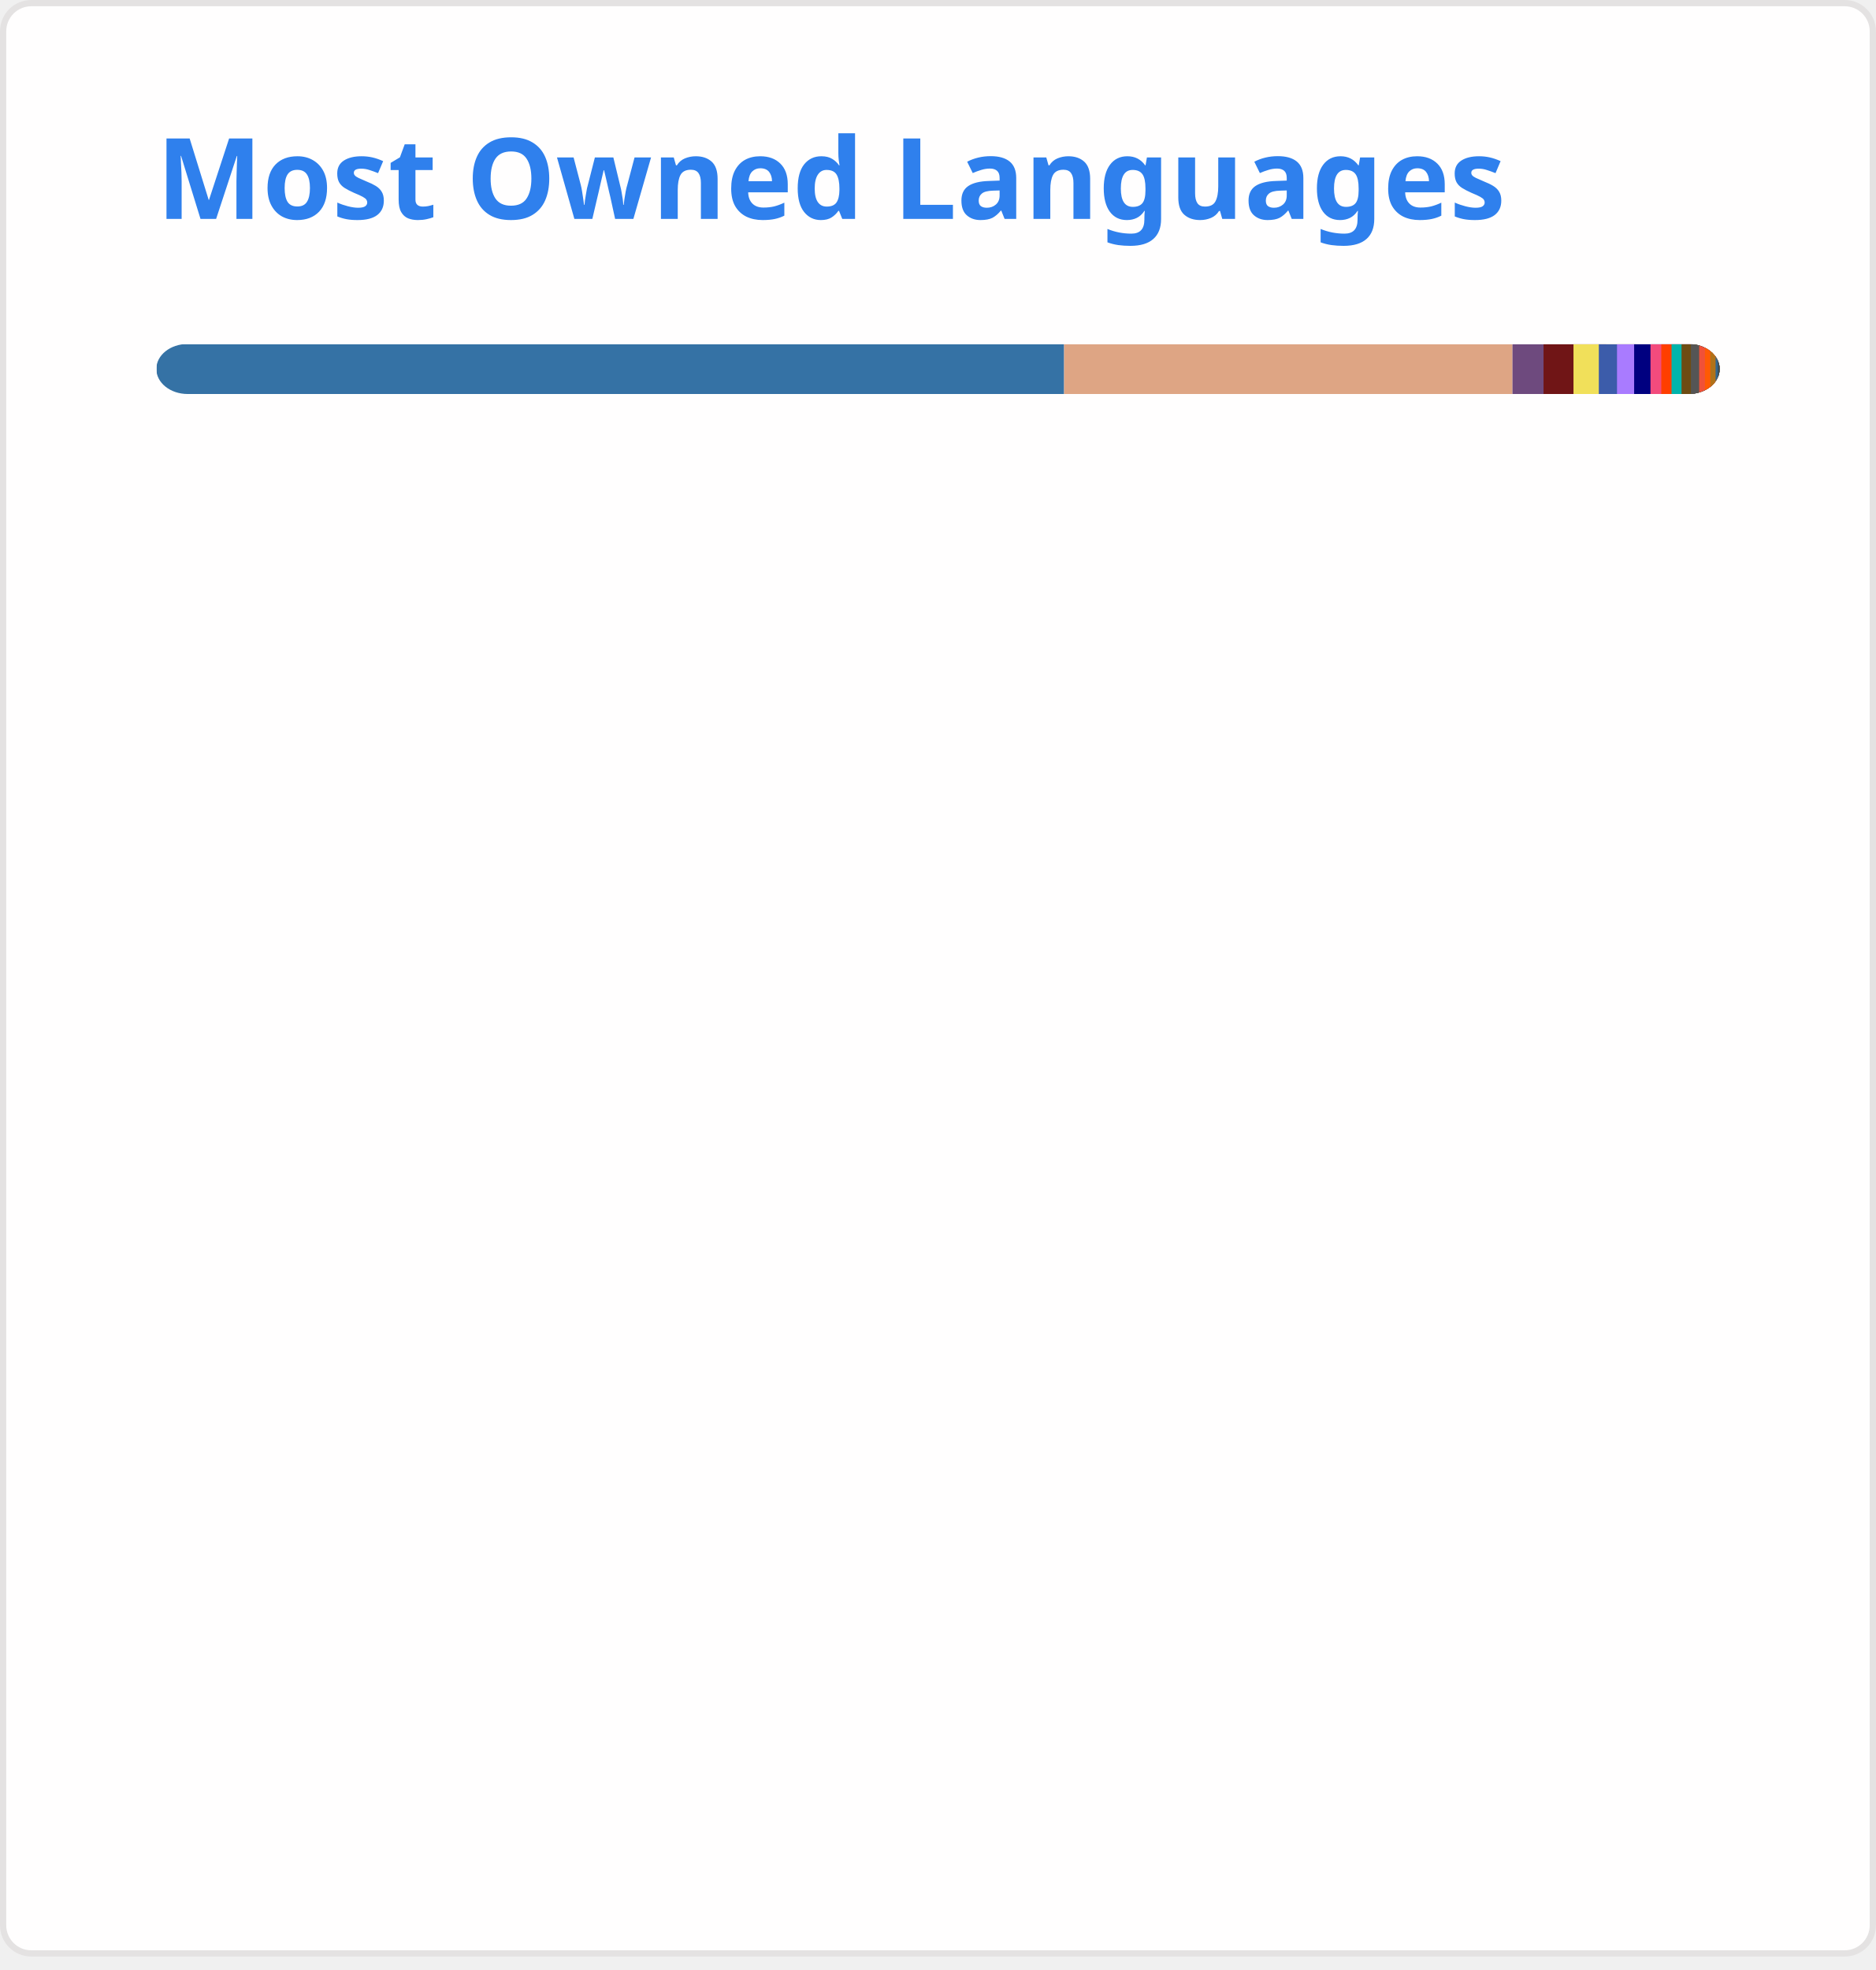
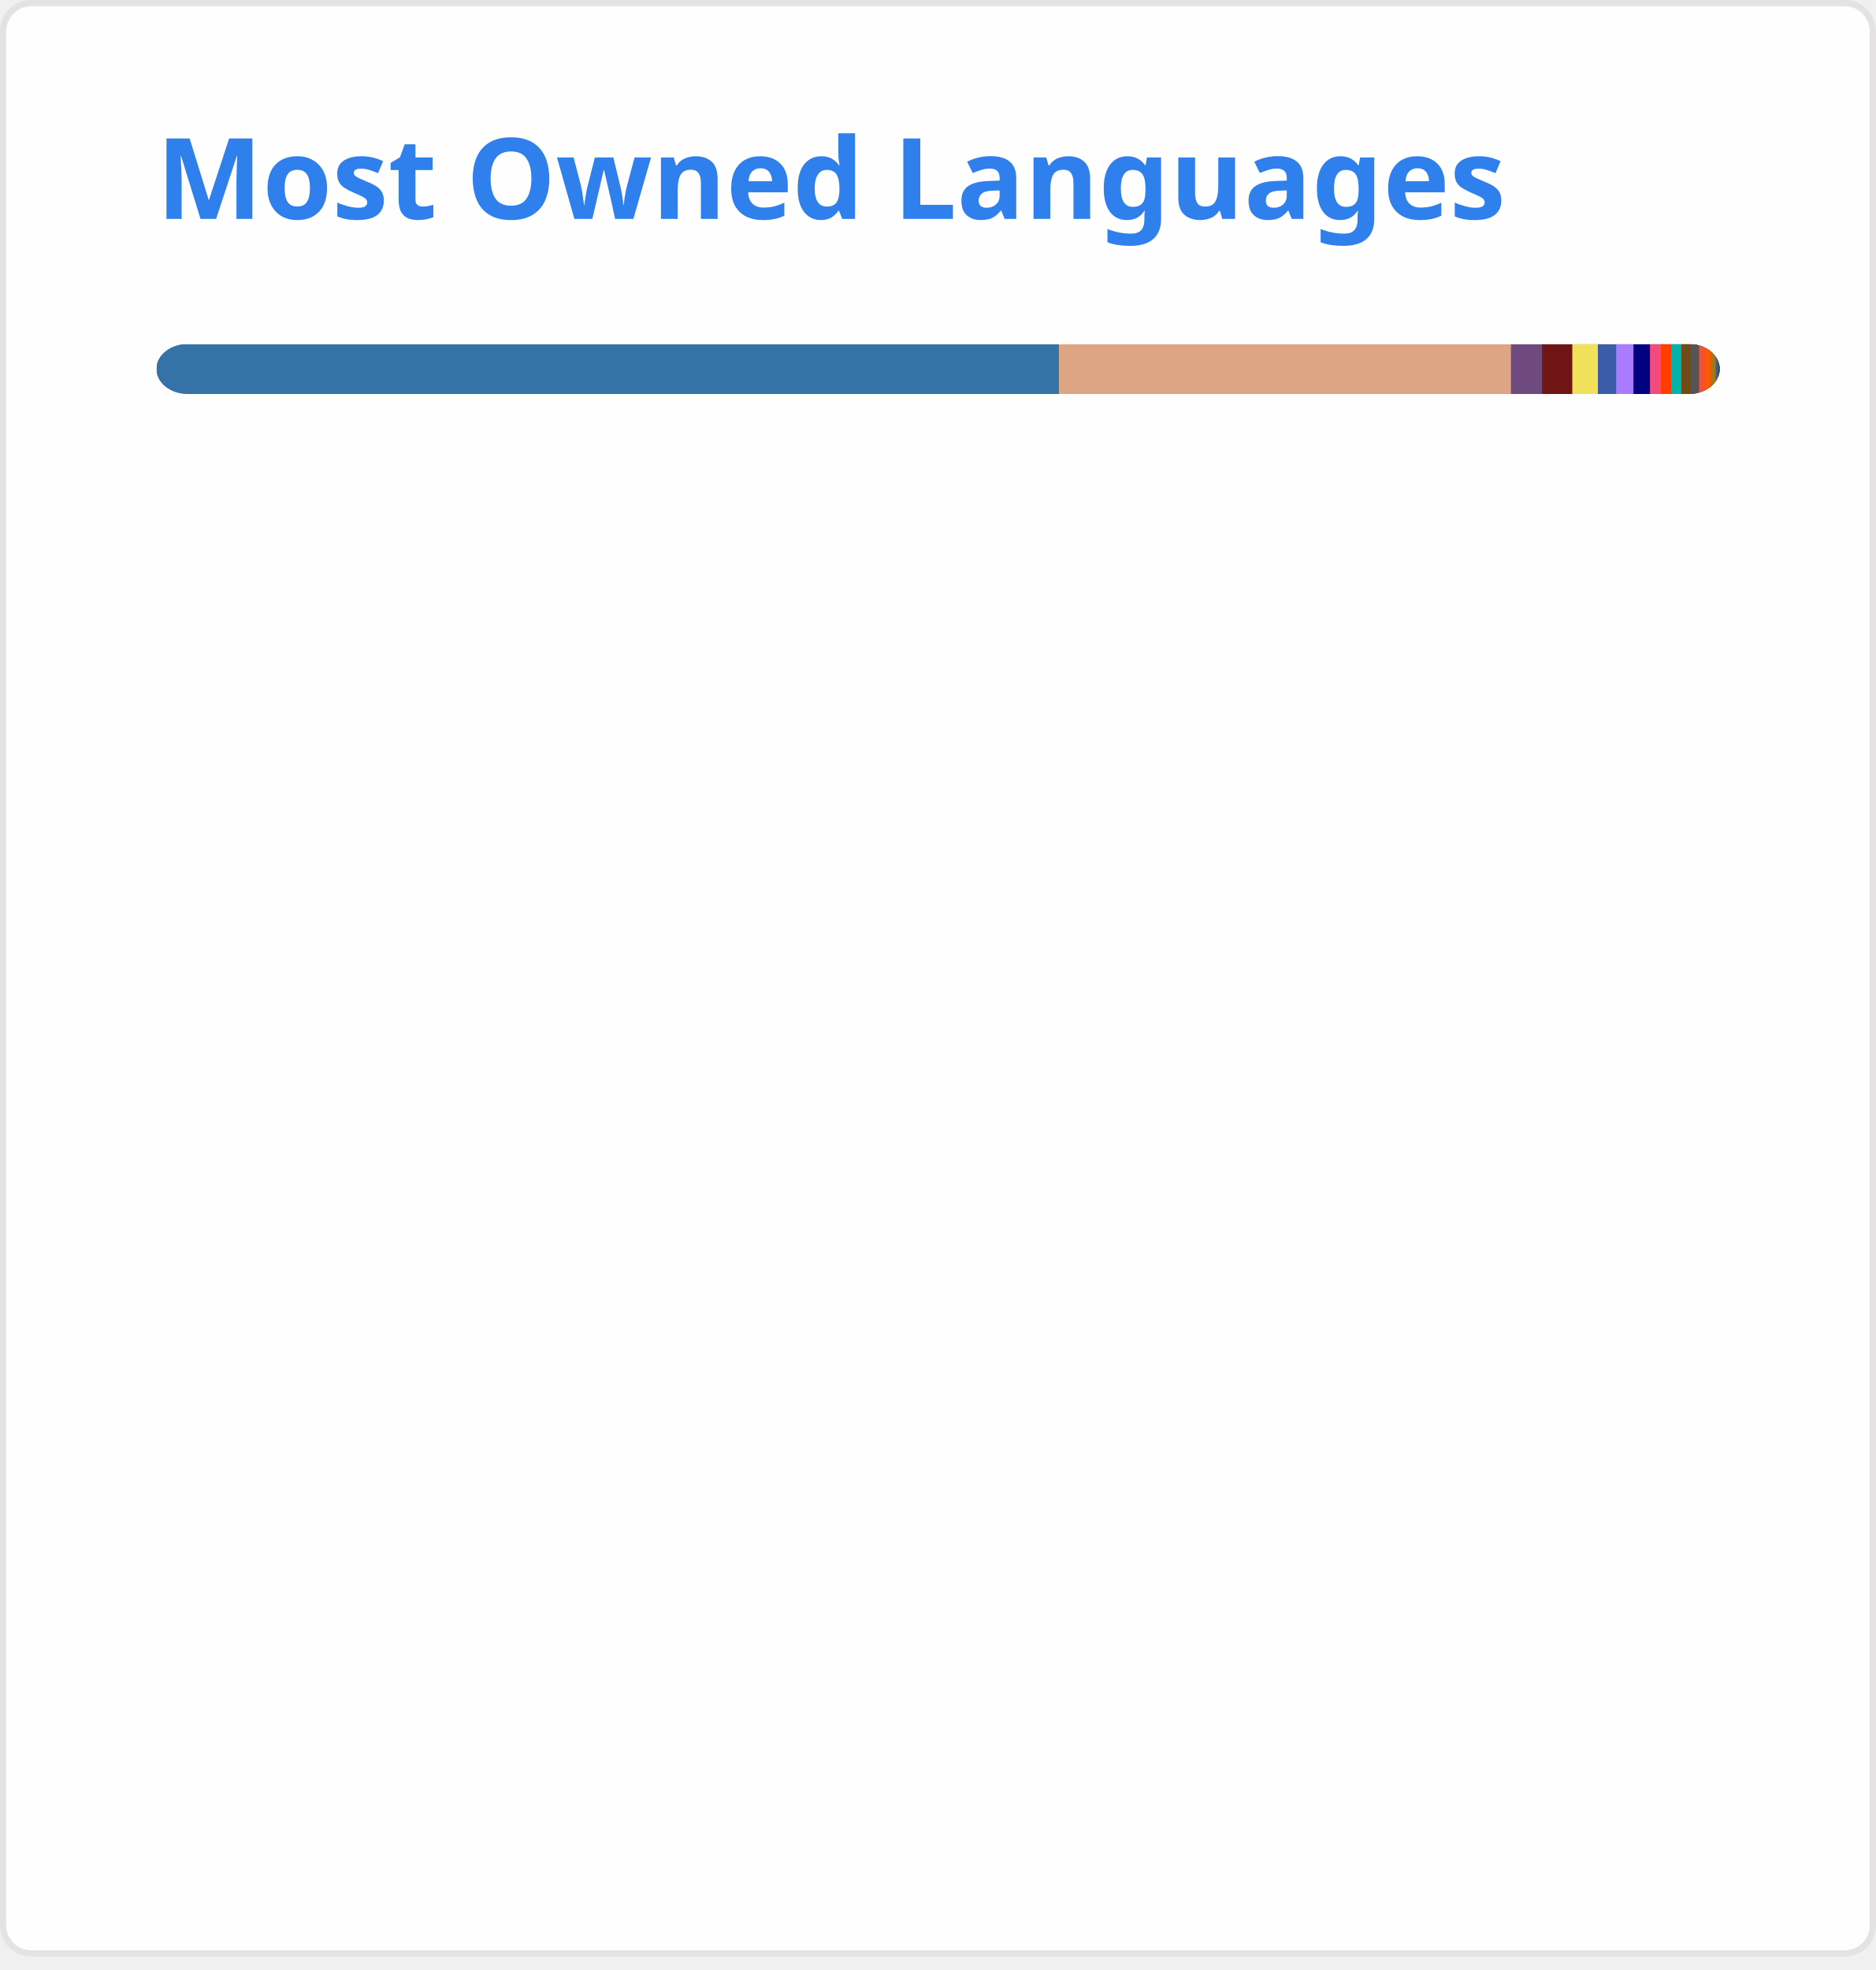
<svg xmlns="http://www.w3.org/2000/svg" width="300" height="315" viewBox="0 0 300 315" fill="none" role="img" aria-labelledby="descId">
  <style>
.header {
font: 600 18px 'Segoe UI', Ubuntu, Sans-Serif;
fill: #2f80ed;
animation: fadeInAnimation 0.8s ease-in-out forwards;
}
@supports(-moz-appearance: auto) {
/* Selector detects Firefox */
.header { font-size: 15.5px; }
}

@keyframes slideInAnimation {
from {
width: 0;
}
to {
width: calc(100%-100px);
}
}
@keyframes growWidthAnimation {
from {
width: 0;
}
to {
width: 100%;
}
}
.stat {
font: 600 14px 'Segoe UI', Ubuntu, "Helvetica Neue", Sans-Serif; fill: #434d58;
}
@supports(-moz-appearance: auto) {
/* Selector detects Firefox */
.stat { font-size:12px; }
}
.bold { font-weight: 700 }
.lang-name {
font: 400 11px "Segoe UI", Ubuntu, Sans-Serif;
fill: #434d58;
}
.stagger {
opacity: 0;
animation: fadeInAnimation 0.3s ease-in-out forwards;
}
#rect-mask rect{
animation: slideInAnimation 1s ease-in-out forwards;
}
.lang-progress{
animation: growWidthAnimation 0.6s ease-in-out forwards;
}



/* Animations */
@keyframes scaleInAnimation {
from {
transform: translate(-5px, 5px) scale(0);
}
to {
transform: translate(-5px, 5px) scale(1);
}
}
@keyframes fadeInAnimation {
from {
opacity: 0;
}
to {
opacity: 1;
}
}


</style>
  <rect data-testid="card-bg" x="0.5" y="0.5" rx="4.5" height="99%" stroke="#e4e2e2" width="299" fill="#fffefe" stroke-opacity="1" />
  <g data-testid="card-title" transform="translate(25, 35)">
    <g transform="translate(0, 0)">
      <text x="0" y="0" class="header" data-testid="header">Most Owned Languages</text>
    </g>
  </g>
  <g data-testid="main-card-body" transform="translate(0, 55)">
    <svg data-testid="lang-items" x="25">
      <mask id="rect-mask">
        <rect x="0" y="0" width="250" height="8" fill="white" rx="5" />
      </mask>
-       <rect mask="url(#rect-mask)" data-testid="lang-progress" x="0" y="0" width="145.17" height="8" fill="#3572A5" />
-       <rect mask="url(#rect-mask)" data-testid="lang-progress" x="145.17" y="0" width="71.7" height="8" fill="#dea584" />
-       <rect mask="url(#rect-mask)" data-testid="lang-progress" x="216.87" y="0" width="14.97" height="8" fill="#6e4a7e" />
-       <rect mask="url(#rect-mask)" data-testid="lang-progress" x="221.84" y="0" width="14.79" height="8" fill="#701516" />
-       <rect mask="url(#rect-mask)" data-testid="lang-progress" x="226.63" y="0" width="14.05" height="8" fill="#f1e05a" />
-       <rect mask="url(#rect-mask)" data-testid="lang-progress" x="230.68" y="0" width="12.91" height="8" fill="#3c5caa" />
-       <rect mask="url(#rect-mask)" data-testid="lang-progress" x="233.59" y="0" width="12.74" height="8" fill="#A97BFF" />
-       <rect mask="url(#rect-mask)" data-testid="lang-progress" x="236.33" y="0" width="12.61" height="8" fill="#000080" />
-       <rect mask="url(#rect-mask)" data-testid="lang-progress" x="238.94" y="0" width="11.73" height="8" fill="#f34b7d" />
-       <rect mask="url(#rect-mask)" data-testid="lang-progress" x="240.67" y="0" width="11.64" height="8" fill="#ff3e00" />
-       <rect mask="url(#rect-mask)" data-testid="lang-progress" x="242.31" y="0" width="11.6" height="8" fill="#00B4AB" />
-       <rect mask="url(#rect-mask)" data-testid="lang-progress" x="243.91" y="0" width="11.5" height="8" fill="#6E4C13" />
-       <rect mask="url(#rect-mask)" data-testid="lang-progress" x="245.41" y="0" width="11.32" height="8" fill="#555555" />
-       <rect mask="url(#rect-mask)" data-testid="lang-progress" x="246.73" y="0" width="10.92" height="8" fill="#F05138" />
-       <rect mask="url(#rect-mask)" data-testid="lang-progress" x="247.65" y="0" width="10.86" height="8" fill="#ff5a03" />
-       <rect mask="url(#rect-mask)" data-testid="lang-progress" x="248.51" y="0" width="10.84" height="8" fill="#b07219" />
-       <rect mask="url(#rect-mask)" data-testid="lang-progress" x="249.35" y="0" width="10.36" height="8" fill="#336790" />
-       <rect mask="url(#rect-mask)" data-testid="lang-progress" x="249.71" y="0" width="10.3" height="8" fill="#384d54" />
+       <rect mask="url(#rect-mask)" data-testid="lang-progress" x="0" y="0" width="144.34" height="8" fill="#3572A5" />
+       <rect mask="url(#rect-mask)" data-testid="lang-progress" x="144.34" y="0" width="72.26" height="8" fill="#dea584" />
+       <rect mask="url(#rect-mask)" data-testid="lang-progress" x="216.6" y="0" width="15.01" height="8" fill="#6e4a7e" />
+       <rect mask="url(#rect-mask)" data-testid="lang-progress" x="221.61" y="0" width="14.83" height="8" fill="#701516" />
+       <rect mask="url(#rect-mask)" data-testid="lang-progress" x="226.44" y="0" width="14.09" height="8" fill="#f1e05a" />
+       <rect mask="url(#rect-mask)" data-testid="lang-progress" x="230.53" y="0" width="12.93" height="8" fill="#3c5caa" />
+       <rect mask="url(#rect-mask)" data-testid="lang-progress" x="233.46" y="0" width="12.76" height="8" fill="#A97BFF" />
+       <rect mask="url(#rect-mask)" data-testid="lang-progress" x="236.22" y="0" width="12.64" height="8" fill="#000080" />
+       <rect mask="url(#rect-mask)" data-testid="lang-progress" x="238.86" y="0" width="11.74" height="8" fill="#f34b7d" />
+       <rect mask="url(#rect-mask)" data-testid="lang-progress" x="240.6" y="0" width="11.66" height="8" fill="#ff3e00" />
+       <rect mask="url(#rect-mask)" data-testid="lang-progress" x="242.26" y="0" width="11.61" height="8" fill="#00B4AB" />
+       <rect mask="url(#rect-mask)" data-testid="lang-progress" x="243.87" y="0" width="11.51" height="8" fill="#6E4C13" />
+       <rect mask="url(#rect-mask)" data-testid="lang-progress" x="245.38" y="0" width="11.33" height="8" fill="#555555" />
+       <rect mask="url(#rect-mask)" data-testid="lang-progress" x="246.71" y="0" width="10.93" height="8" fill="#F05138" />
+       <rect mask="url(#rect-mask)" data-testid="lang-progress" x="247.64" y="0" width="10.87" height="8" fill="#ff5a03" />
+       <rect mask="url(#rect-mask)" data-testid="lang-progress" x="248.51" y="0" width="10.85" height="8" fill="#b07219" />
+       <rect mask="url(#rect-mask)" data-testid="lang-progress" x="249.36" y="0" width="10.36" height="8" fill="#336790" />
+       <rect mask="url(#rect-mask)" data-testid="lang-progress" x="249.72" y="0" width="10.31" height="8" fill="#384d54" />
      <g transform="translate(0, 25)">
        <g transform="translate(0, 0)">
          <g transform="translate(0, 0)">
            <g class="stagger" style="animation-delay: 450ms">
              <circle cx="5" cy="6" r="5" fill="#3572A5" />
              <text data-testid="lang-name" x="15" y="10" class="lang-name">
Python 2.9 MB
</text>
            </g>
          </g>
          <g transform="translate(0, 25)">
            <g class="stagger" style="animation-delay: 600ms">
              <circle cx="5" cy="6" r="5" fill="#dea584" />
              <text data-testid="lang-name" x="15" y="10" class="lang-name">
Rust 1.5 MB
</text>
            </g>
          </g>
          <g transform="translate(0, 50)">
            <g class="stagger" style="animation-delay: 750ms">
              <circle cx="5" cy="6" r="5" fill="#6e4a7e" />
              <text data-testid="lang-name" x="15" y="10" class="lang-name">
Elixir 103.3 KB
</text>
            </g>
          </g>
          <g transform="translate(0, 75)">
            <g class="stagger" style="animation-delay: 900ms">
              <circle cx="5" cy="6" r="5" fill="#701516" />
              <text data-testid="lang-name" x="15" y="10" class="lang-name">
Ruby 99.5 KB
</text>
            </g>
          </g>
          <g transform="translate(0, 100)">
            <g class="stagger" style="animation-delay: 1050ms">
              <circle cx="5" cy="6" r="5" fill="#f1e05a" />
              <text data-testid="lang-name" x="15" y="10" class="lang-name">
JavaScript 84.2 KB
</text>
            </g>
          </g>
          <g transform="translate(0, 125)">
            <g class="stagger" style="animation-delay: 1200ms">
              <circle cx="5" cy="6" r="5" fill="#3c5caa" />
              <text data-testid="lang-name" x="15" y="10" class="lang-name">
Racket 60.4 KB
</text>
            </g>
          </g>
          <g transform="translate(0, 150)">
            <g class="stagger" style="animation-delay: 1350ms">
              <circle cx="5" cy="6" r="5" fill="#A97BFF" />
              <text data-testid="lang-name" x="15" y="10" class="lang-name">
Kotlin 56.9 KB
</text>
            </g>
          </g>
          <g transform="translate(0, 175)">
            <g class="stagger" style="animation-delay: 1500ms">
              <circle cx="5" cy="6" r="5" fill="#000080" />
              <text data-testid="lang-name" x="15" y="10" class="lang-name">
- Lua 54.2 KB
+ Lua 54.3 KB
</text>
            </g>
          </g>
          <g transform="translate(0, 200)">
            <g class="stagger" style="animation-delay: 1650ms">
              <circle cx="5" cy="6" r="5" fill="#f34b7d" />
              <text data-testid="lang-name" x="15" y="10" class="lang-name">
C++ 35.9 KB
</text>
            </g>
          </g>
        </g>
        <g transform="translate(150, 0)">
          <g transform="translate(0, 0)">
            <g class="stagger" style="animation-delay: 450ms">
              <circle cx="5" cy="6" r="5" fill="#ff3e00" />
              <text data-testid="lang-name" x="15" y="10" class="lang-name">
Svelte 34.2 KB
</text>
            </g>
          </g>
          <g transform="translate(0, 25)">
            <g class="stagger" style="animation-delay: 600ms">
              <circle cx="5" cy="6" r="5" fill="#00B4AB" />
              <text data-testid="lang-name" x="15" y="10" class="lang-name">
Dart 33.2 KB
</text>
            </g>
          </g>
          <g transform="translate(0, 50)">
            <g class="stagger" style="animation-delay: 750ms">
              <circle cx="5" cy="6" r="5" fill="#6E4C13" />
              <text data-testid="lang-name" x="15" y="10" class="lang-name">
Assembly 31.1 KB
</text>
            </g>
          </g>
          <g transform="translate(0, 75)">
            <g class="stagger" style="animation-delay: 900ms">
              <circle cx="5" cy="6" r="5" fill="#555555" />
              <text data-testid="lang-name" x="15" y="10" class="lang-name">
C 27.5 KB
</text>
            </g>
          </g>
          <g transform="translate(0, 100)">
            <g class="stagger" style="animation-delay: 1050ms">
              <circle cx="5" cy="6" r="5" fill="#F05138" />
              <text data-testid="lang-name" x="15" y="10" class="lang-name">
Swift 19.1 KB
</text>
            </g>
          </g>
          <g transform="translate(0, 125)">
            <g class="stagger" style="animation-delay: 1200ms">
              <circle cx="5" cy="6" r="5" fill="#ff5a03" />
              <text data-testid="lang-name" x="15" y="10" class="lang-name">
Astro 17.8 KB
</text>
            </g>
          </g>
          <g transform="translate(0, 150)">
            <g class="stagger" style="animation-delay: 1350ms">
              <circle cx="5" cy="6" r="5" fill="#b07219" />
              <text data-testid="lang-name" x="15" y="10" class="lang-name">
Java 17.5 KB
</text>
            </g>
          </g>
          <g transform="translate(0, 175)">
            <g class="stagger" style="animation-delay: 1500ms">
              <circle cx="5" cy="6" r="5" fill="#336790" />
              <text data-testid="lang-name" x="15" y="10" class="lang-name">
PLpgSQL 7.5 KB
</text>
            </g>
          </g>
          <g transform="translate(0, 200)">
            <g class="stagger" style="animation-delay: 1650ms">
              <circle cx="5" cy="6" r="5" fill="#384d54" />
              <text data-testid="lang-name" x="15" y="10" class="lang-name">
Dockerfile 6.3 KB
</text>
            </g>
          </g>
        </g>
      </g>
    </svg>
  </g>
</svg>
